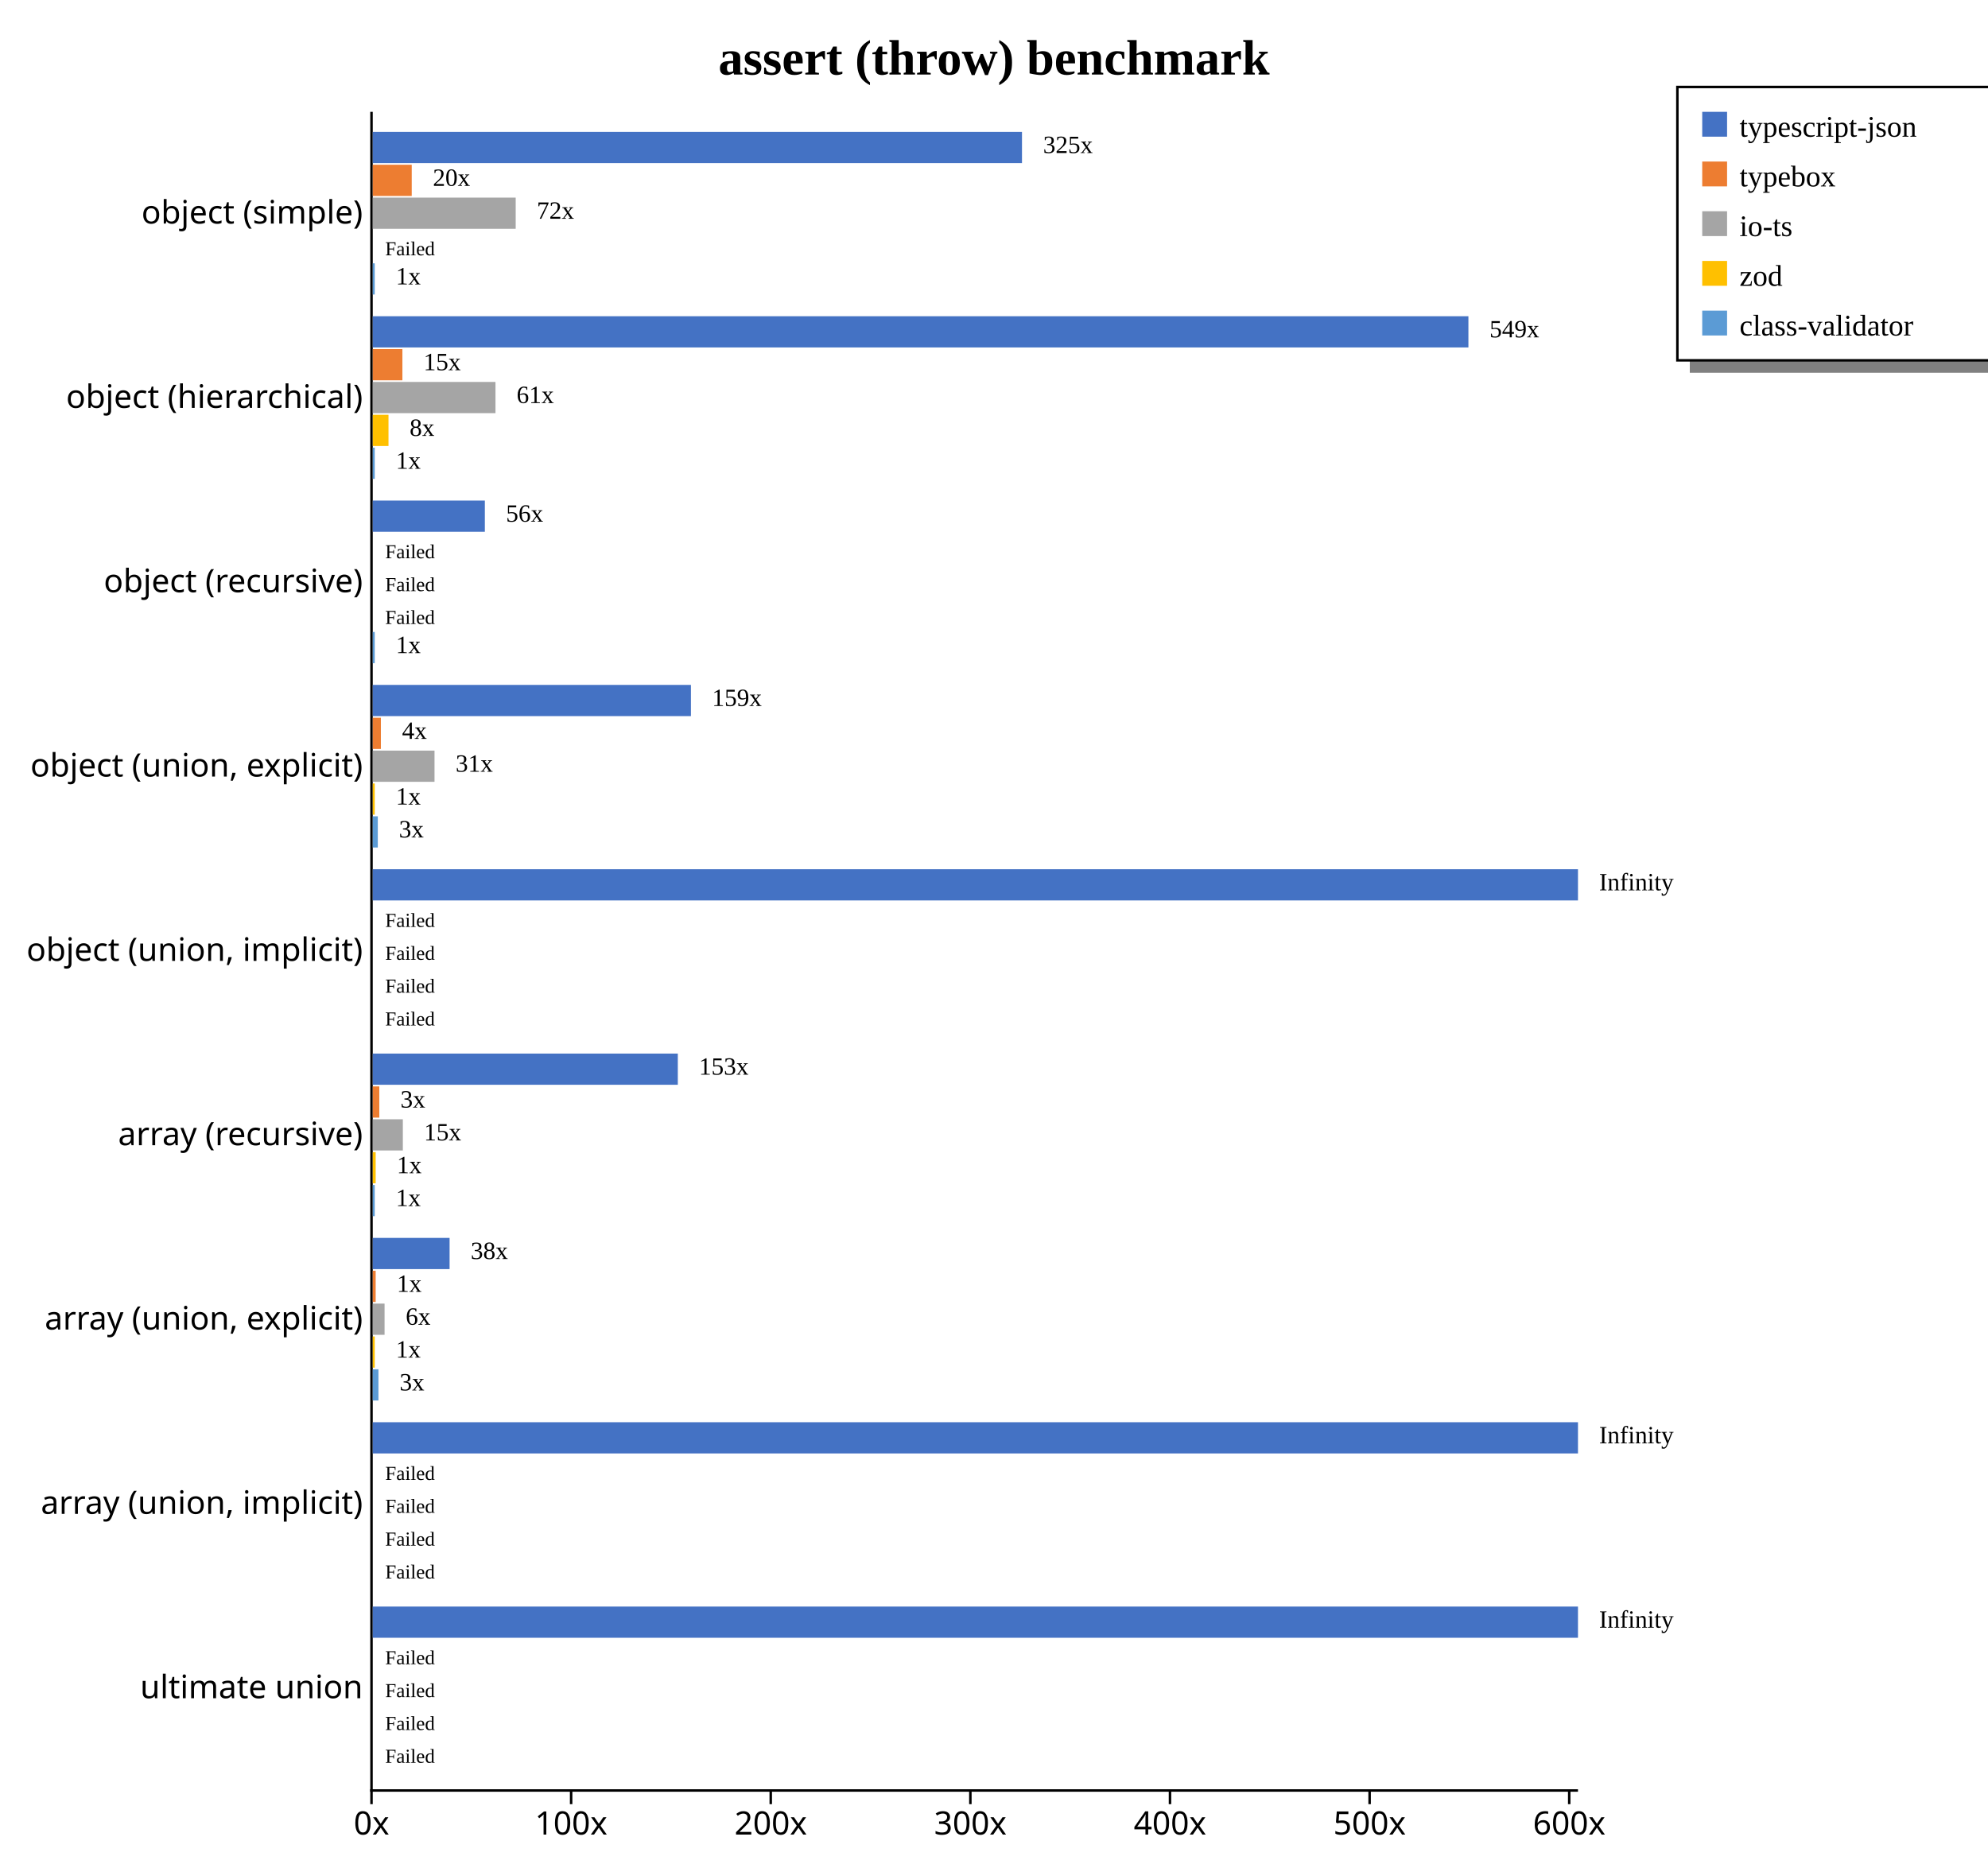
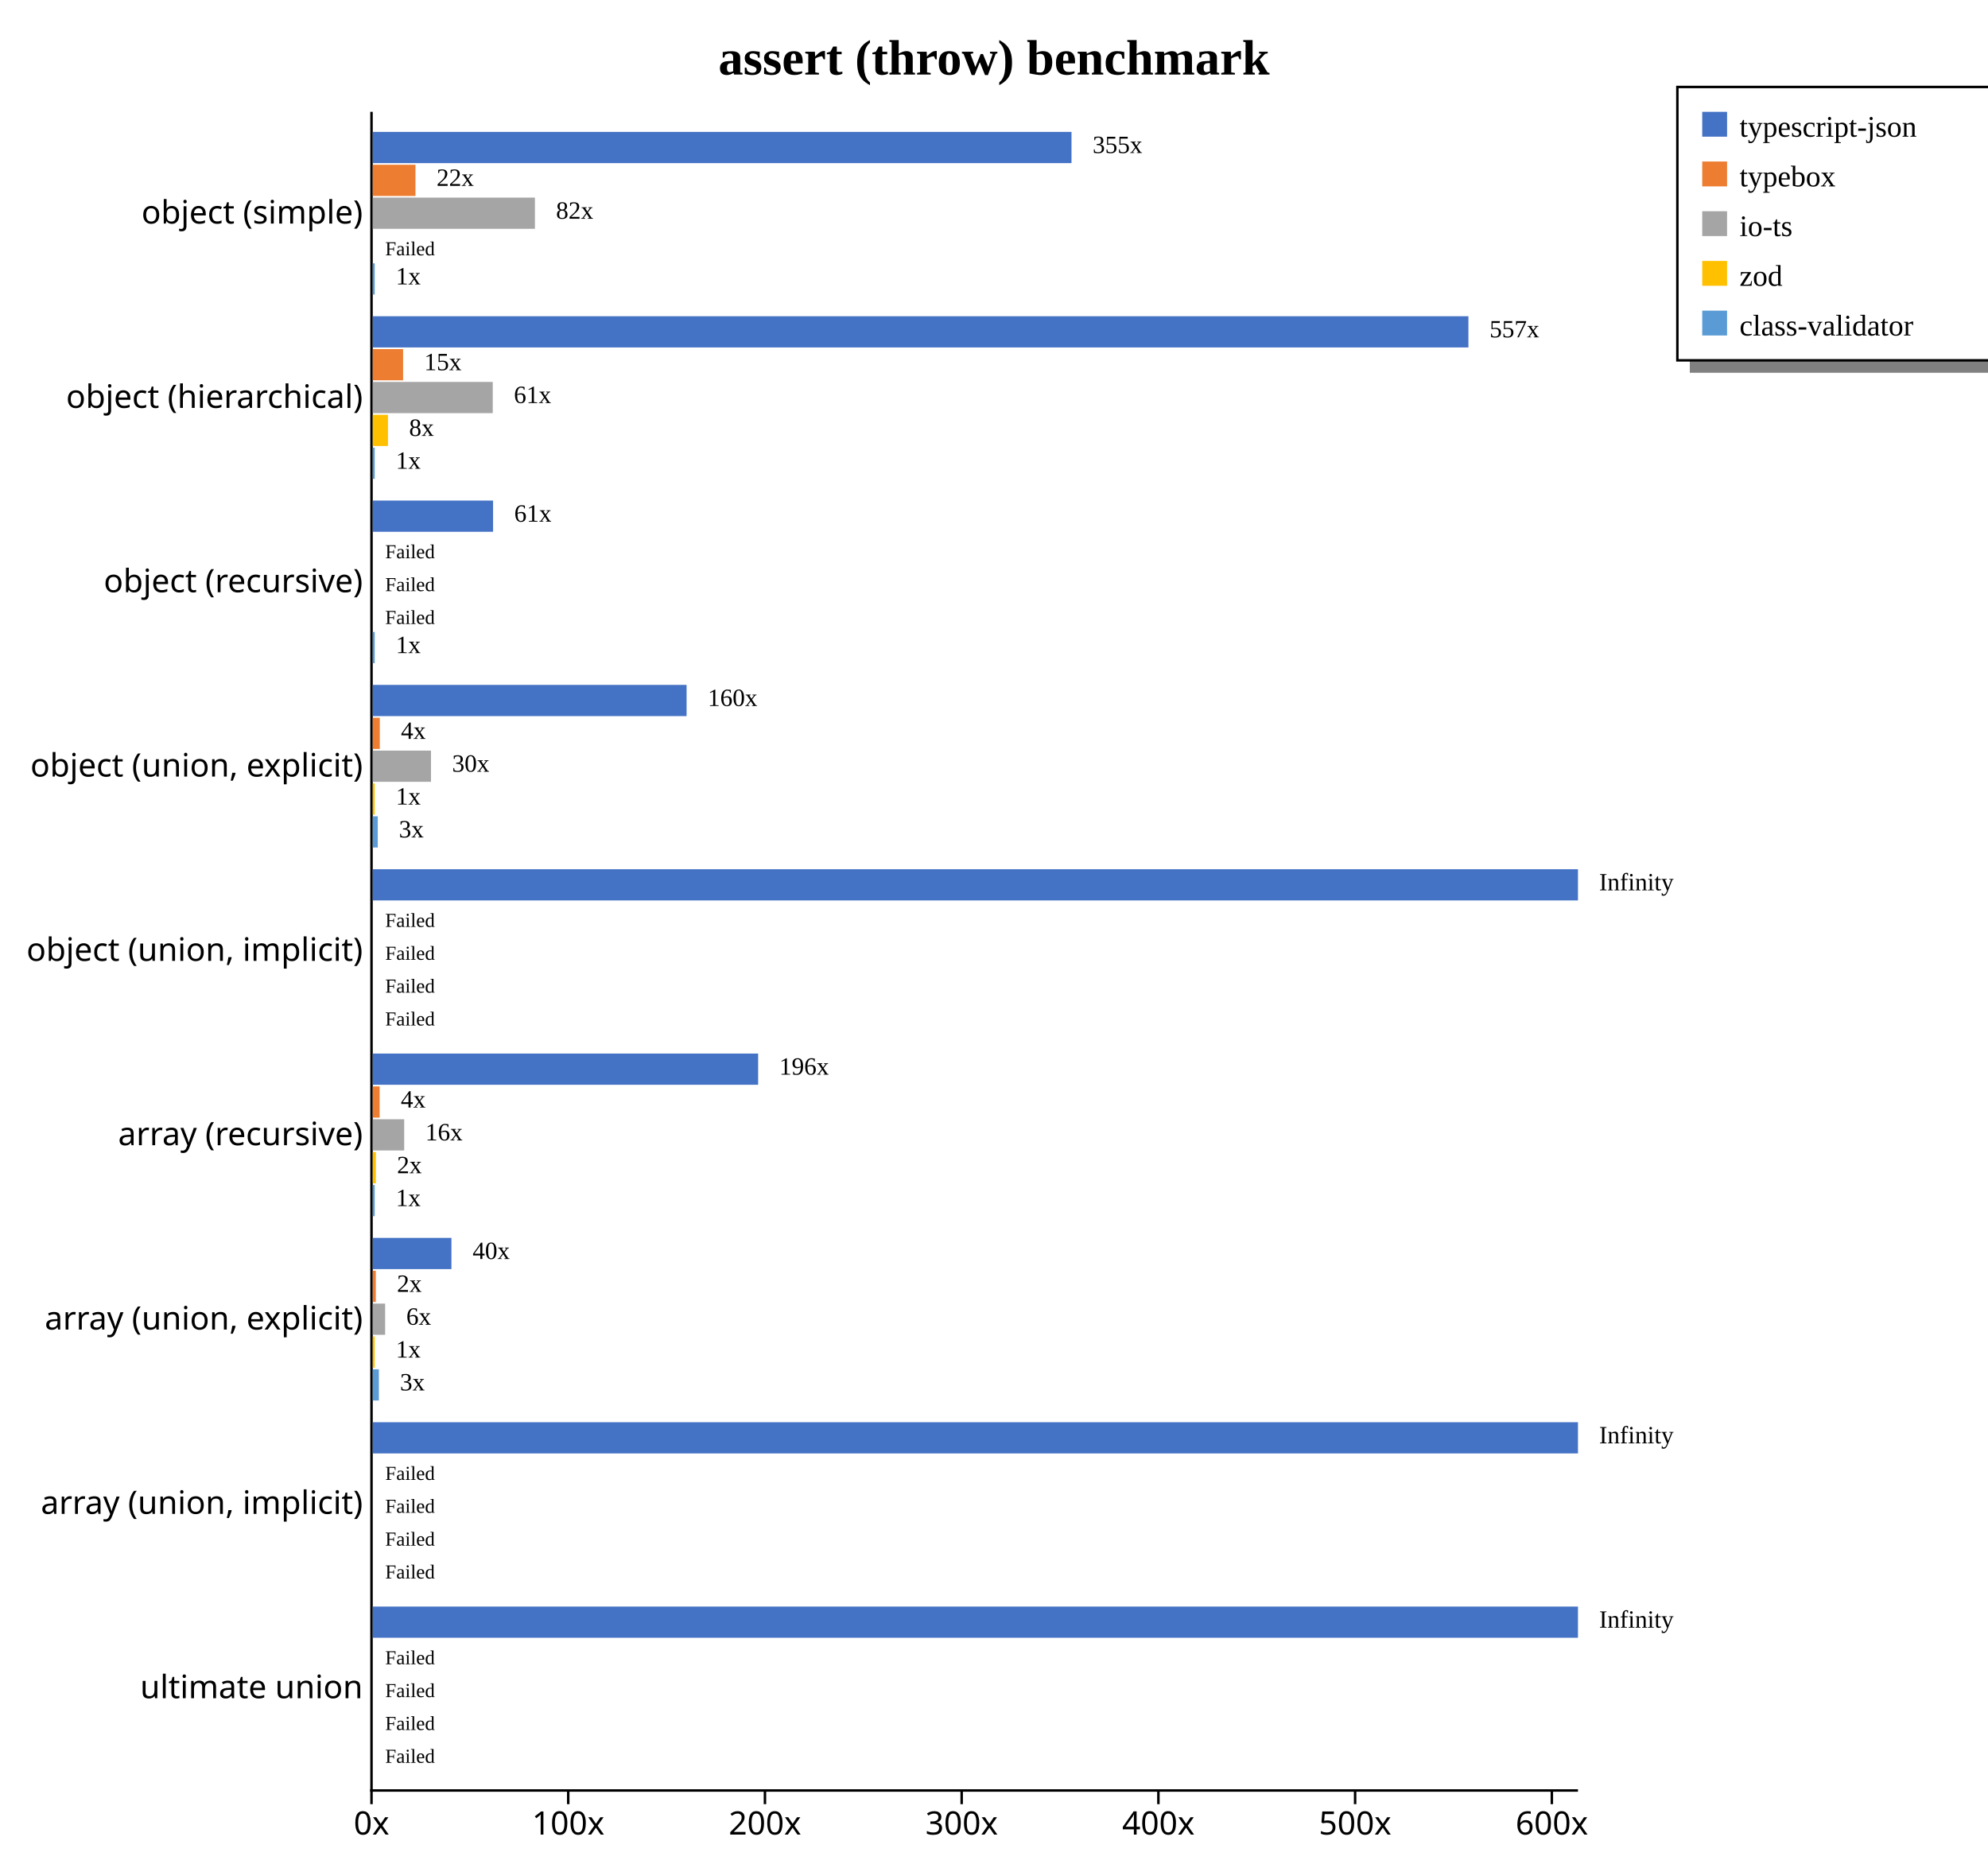
<svg xmlns="http://www.w3.org/2000/svg" width="800" height="750" style="background-color: white;">
  <g class="y axis" transform="translate(149,45)" fill="none" font-size="10" font-family="sans-serif" text-anchor="end" style="font-size: 13px;">
    <path class="domain" stroke="#000" d="M0,0.5H0.5V675.5H0" />
    <g class="tick" opacity="1" transform="translate(0,40.7967)" style="font-size: 13px;">
      <line stroke="#000" x2="0" />
      <text fill="#000" x="-3" dy="0.32em">object (simple)    </text>
    </g>
    <g class="tick" opacity="1" transform="translate(0,114.9725)" style="font-size: 13px;">
      <line stroke="#000" x2="0" />
      <text fill="#000" x="-3" dy="0.32em">object (hierarchical)    </text>
    </g>
    <g class="tick" opacity="1" transform="translate(0,189.1484)" style="font-size: 13px;">
      <line stroke="#000" x2="0" />
      <text fill="#000" x="-3" dy="0.32em">object (recursive)    </text>
    </g>
    <g class="tick" opacity="1" transform="translate(0,263.3242)" style="font-size: 13px;">
      <line stroke="#000" x2="0" />
      <text fill="#000" x="-3" dy="0.32em">object (union, explicit)    </text>
    </g>
    <g class="tick" opacity="1" transform="translate(0,337.5)" style="font-size: 13px;">
      <line stroke="#000" x2="0" />
      <text fill="#000" x="-3" dy="0.32em">object (union, implicit)    </text>
    </g>
    <g class="tick" opacity="1" transform="translate(0,411.6758)" style="font-size: 13px;">
      <line stroke="#000" x2="0" />
      <text fill="#000" x="-3" dy="0.32em">array (recursive)    </text>
    </g>
    <g class="tick" opacity="1" transform="translate(0,485.8516)" style="font-size: 13px;">
      <line stroke="#000" x2="0" />
      <text fill="#000" x="-3" dy="0.32em">array (union, explicit)    </text>
    </g>
    <g class="tick" opacity="1" transform="translate(0,560.0275)" style="font-size: 13px;">
      <line stroke="#000" x2="0" />
      <text fill="#000" x="-3" dy="0.32em">array (union, implicit)    </text>
    </g>
    <g class="tick" opacity="1" transform="translate(0,634.2033)" style="font-size: 13px;">
      <line stroke="#000" x2="0" />
      <text fill="#000" x="-3" dy="0.32em">ultimate union    </text>
    </g>
  </g>
  <g class="x axis" transform="translate(149,720)" fill="none" font-size="10" font-family="sans-serif" text-anchor="middle" style="font-size: 13px;">
    <path class="domain" stroke="#000" d="M0.5,0V0.5H485.5V0" />
    <g class="tick" opacity="1" transform="translate(0.5,0)" style="font-size: 13px;">
      <line stroke="#000" y2="6" />
      <text fill="#000" y="9" dy="0.71em">0x</text>
    </g>
-     <g class="tick" opacity="1" transform="translate(80.82964,0)" style="font-size: 13px;">
+     <g class="tick" opacity="1" transform="translate(79.66395,0)" style="font-size: 13px;">
      <line stroke="#000" y2="6" />
      <text fill="#000" y="9" dy="0.71em">100x</text>
    </g>
-     <g class="tick" opacity="1" transform="translate(161.1593,0)" style="font-size: 13px;">
+     <g class="tick" opacity="1" transform="translate(158.8279,0)" style="font-size: 13px;">
      <line stroke="#000" y2="6" />
      <text fill="#000" y="9" dy="0.71em">200x</text>
    </g>
-     <g class="tick" opacity="1" transform="translate(241.4889,0)" style="font-size: 13px;">
+     <g class="tick" opacity="1" transform="translate(237.9918,0)" style="font-size: 13px;">
      <line stroke="#000" y2="6" />
      <text fill="#000" y="9" dy="0.71em">300x</text>
    </g>
-     <g class="tick" opacity="1" transform="translate(321.8185,0)" style="font-size: 13px;">
+     <g class="tick" opacity="1" transform="translate(317.1558,0)" style="font-size: 13px;">
      <line stroke="#000" y2="6" />
      <text fill="#000" y="9" dy="0.71em">400x</text>
    </g>
-     <g class="tick" opacity="1" transform="translate(402.1482,0)" style="font-size: 13px;">
+     <g class="tick" opacity="1" transform="translate(396.3197,0)" style="font-size: 13px;">
      <line stroke="#000" y2="6" />
      <text fill="#000" y="9" dy="0.71em">500x</text>
    </g>
-     <g class="tick" opacity="1" transform="translate(482.4778,0)" style="font-size: 13px;">
+     <g class="tick" opacity="1" transform="translate(475.4837,0)" style="font-size: 13px;">
      <line stroke="#000" y2="6" />
      <text fill="#000" y="9" dy="0.71em">600x</text>
    </g>
  </g>
  <text transform="translate(400, 30)" style="text-anchor: middle; font-size: 20px; font-weight: bold;">assert (throw) benchmark</text>
  <rect x="680" y="145" width="200" height="5" fill="gray" />
  <rect x="675" y="35" width="200" height="110" fill="none" stroke="black" />
  <rect x="685" y="45" width="10" height="10" style="fill: #4472c4;" />
  <text x="700" y="55" style="font-size: 12px;">typescript-json</text>
  <rect x="685" y="65" width="10" height="10" style="fill: #ed7d31;" />
  <text x="700" y="75" style="font-size: 12px;">typebox</text>
  <rect x="685" y="85" width="10" height="10" style="fill: #a5a5a5;" />
  <text x="700" y="95" style="font-size: 12px;">io-ts</text>
  <rect x="685" y="105" width="10" height="10" style="fill: #ffc000;" />
  <text x="700" y="115" style="font-size: 12px;">zod</text>
  <rect x="685" y="125" width="10" height="10" style="fill: #5b9bd5;" />
  <text x="700" y="135" style="font-size: 12px;">class-validator</text>
  <g style="font-size: 13px;">
    <g style="font-size: 13px;">
-       <rect x="150" y="53.079" width="261.261" height="12.558" fill="#4472c4" />
-       <rect x="150" y="66.298" width="15.685" height="12.558" fill="#ed7d31" />
-       <rect x="150" y="79.517" width="57.519" height="12.558" fill="#a5a5a5" />
+       <rect x="150" y="53.079" width="281.186" height="12.558" fill="#4472c4" />
+       <rect x="150" y="66.298" width="17.188" height="12.558" fill="#ed7d31" />
+       <rect x="150" y="79.517" width="65.259" height="12.558" fill="#a5a5a5" />
      <rect x="150" y="92.737" width="0" height="12.558" fill="#ffc000" />
-       <rect x="150" y="105.956" width="0.803" height="12.558" fill="#5b9bd5" />
-       <text class="label" x="419.761" y="61.579" font-size="10px">325x</text>
-       <text class="label" x="174.185" y="74.798" font-size="10px">20x</text>
-       <text class="label" x="216.019" y="88.017" font-size="10px">72x</text>
+       <rect x="150" y="105.956" width="0.792" height="12.558" fill="#5b9bd5" />
+       <text class="label" x="439.686" y="61.579" font-size="10px">355x</text>
+       <text class="label" x="175.688" y="74.798" font-size="10px">22x</text>
+       <text class="label" x="223.759" y="88.017" font-size="10px">82x</text>
      <text class="label" x="158.5" y="101.237" font-size="10px" />
-       <text class="label" x="159.303" y="114.456" font-size="10px">1x</text>
-       <text class="label" x="416.261" y="63.079" font-size="8px" />
-       <text class="label" x="170.685" y="76.298" font-size="8px" />
-       <text class="label" x="212.519" y="89.517" font-size="8px" />
+       <text class="label" x="159.292" y="114.456" font-size="10px">1x</text>
+       <text class="label" x="436.186" y="63.079" font-size="8px" />
+       <text class="label" x="172.188" y="76.298" font-size="8px" />
+       <text class="label" x="220.259" y="89.517" font-size="8px" />
      <text class="label" x="155" y="102.737" font-size="8px">Failed</text>
-       <text class="label" x="155.803" y="115.956" font-size="8px" />
+       <text class="label" x="155.792" y="115.956" font-size="8px" />
    </g>
    <g style="font-size: 13px;">
      <rect x="150" y="127.254" width="440.909" height="12.558" fill="#4472c4" />
-       <rect x="150" y="140.474" width="11.933" height="12.558" fill="#ed7d31" />
-       <rect x="150" y="153.693" width="49.388" height="12.558" fill="#a5a5a5" />
-       <rect x="150" y="166.913" width="6.335" height="12.558" fill="#ffc000" />
-       <rect x="150" y="180.132" width="0.803" height="12.558" fill="#5b9bd5" />
-       <text class="label" x="599.409" y="135.754" font-size="10px">549x</text>
-       <text class="label" x="170.433" y="148.974" font-size="10px">15x</text>
-       <text class="label" x="207.888" y="162.193" font-size="10px">61x</text>
-       <text class="label" x="164.835" y="175.413" font-size="10px">8x</text>
-       <text class="label" x="159.303" y="188.632" font-size="10px">1x</text>
+       <rect x="150" y="140.474" width="12.211" height="12.558" fill="#ed7d31" />
+       <rect x="150" y="153.693" width="48.29" height="12.558" fill="#a5a5a5" />
+       <rect x="150" y="166.913" width="6.126" height="12.558" fill="#ffc000" />
+       <rect x="150" y="180.132" width="0.792" height="12.558" fill="#5b9bd5" />
+       <text class="label" x="599.409" y="135.754" font-size="10px">557x</text>
+       <text class="label" x="170.711" y="148.974" font-size="10px">15x</text>
+       <text class="label" x="206.79" y="162.193" font-size="10px">61x</text>
+       <text class="label" x="164.626" y="175.413" font-size="10px">8x</text>
+       <text class="label" x="159.292" y="188.632" font-size="10px">1x</text>
      <text class="label" x="595.909" y="137.254" font-size="8px" />
-       <text class="label" x="166.933" y="150.474" font-size="8px" />
-       <text class="label" x="204.388" y="163.693" font-size="8px" />
-       <text class="label" x="161.335" y="176.913" font-size="8px" />
-       <text class="label" x="155.803" y="190.132" font-size="8px" />
-     </g>
-     <g style="font-size: 13px;">
-       <rect x="150" y="201.43" width="45.109" height="12.558" fill="#4472c4" />
+       <text class="label" x="167.211" y="150.474" font-size="8px" />
+       <text class="label" x="203.29" y="163.693" font-size="8px" />
+       <text class="label" x="161.126" y="176.913" font-size="8px" />
+       <text class="label" x="155.792" y="190.132" font-size="8px" />
+     </g>
+     <g style="font-size: 13px;">
+       <rect x="150" y="201.43" width="48.424" height="12.558" fill="#4472c4" />
      <rect x="150" y="214.65" width="0" height="12.558" fill="#ed7d31" />
      <rect x="150" y="227.869" width="0" height="12.558" fill="#a5a5a5" />
      <rect x="150" y="241.089" width="0" height="12.558" fill="#ffc000" />
-       <rect x="150" y="254.308" width="0.803" height="12.558" fill="#5b9bd5" />
-       <text class="label" x="203.609" y="209.93" font-size="10px">56x</text>
+       <rect x="150" y="254.308" width="0.792" height="12.558" fill="#5b9bd5" />
+       <text class="label" x="206.924" y="209.93" font-size="10px">61x</text>
      <text class="label" x="158.5" y="223.15" font-size="10px" />
      <text class="label" x="158.5" y="236.369" font-size="10px" />
      <text class="label" x="158.5" y="249.589" font-size="10px" />
-       <text class="label" x="159.303" y="262.808" font-size="10px">1x</text>
-       <text class="label" x="200.109" y="211.43" font-size="8px" />
+       <text class="label" x="159.292" y="262.808" font-size="10px">1x</text>
+       <text class="label" x="203.424" y="211.43" font-size="8px" />
      <text class="label" x="155" y="224.65" font-size="8px">Failed</text>
      <text class="label" x="155" y="237.869" font-size="8px">Failed</text>
      <text class="label" x="155" y="251.089" font-size="8px">Failed</text>
-       <text class="label" x="155.803" y="264.308" font-size="8px" />
-     </g>
-     <g style="font-size: 13px;">
-       <rect x="150" y="275.606" width="128.04" height="12.558" fill="#4472c4" />
-       <rect x="150" y="288.825" width="3.273" height="12.558" fill="#ed7d31" />
-       <rect x="150" y="302.045" width="24.854" height="12.558" fill="#a5a5a5" />
-       <rect x="150" y="315.264" width="0.803" height="12.558" fill="#ffc000" />
-       <rect x="150" y="328.484" width="2.034" height="12.558" fill="#5b9bd5" />
-       <text class="label" x="286.54" y="284.106" font-size="10px">159x</text>
-       <text class="label" x="161.773" y="297.325" font-size="10px">4x</text>
-       <text class="label" x="183.354" y="310.545" font-size="10px">31x</text>
-       <text class="label" x="159.303" y="323.764" font-size="10px">1x</text>
-       <text class="label" x="160.534" y="336.984" font-size="10px">3x</text>
-       <text class="label" x="283.04" y="285.606" font-size="8px" />
-       <text class="label" x="158.273" y="298.825" font-size="8px" />
-       <text class="label" x="179.854" y="312.045" font-size="8px" />
-       <text class="label" x="155.803" y="325.264" font-size="8px" />
-       <text class="label" x="157.034" y="338.484" font-size="8px" />
+       <text class="label" x="155.792" y="264.308" font-size="8px" />
+     </g>
+     <g style="font-size: 13px;">
+       <rect x="150" y="275.606" width="126.289" height="12.558" fill="#4472c4" />
+       <rect x="150" y="288.825" width="2.831" height="12.558" fill="#ed7d31" />
+       <rect x="150" y="302.045" width="23.434" height="12.558" fill="#a5a5a5" />
+       <rect x="150" y="315.264" width="0.792" height="12.558" fill="#ffc000" />
+       <rect x="150" y="328.484" width="2.021" height="12.558" fill="#5b9bd5" />
+       <text class="label" x="284.789" y="284.106" font-size="10px">160x</text>
+       <text class="label" x="161.331" y="297.325" font-size="10px">4x</text>
+       <text class="label" x="181.934" y="310.545" font-size="10px">30x</text>
+       <text class="label" x="159.292" y="323.764" font-size="10px">1x</text>
+       <text class="label" x="160.521" y="336.984" font-size="10px">3x</text>
+       <text class="label" x="281.289" y="285.606" font-size="8px" />
+       <text class="label" x="157.831" y="298.825" font-size="8px" />
+       <text class="label" x="178.434" y="312.045" font-size="8px" />
+       <text class="label" x="155.792" y="325.264" font-size="8px" />
+       <text class="label" x="157.021" y="338.484" font-size="8px" />
    </g>
    <g style="font-size: 13px;">
      <rect x="150" y="349.782" width="485" height="12.558" fill="#4472c4" />
      <rect x="150" y="363.001" width="0" height="12.558" fill="#ed7d31" />
      <rect x="150" y="376.221" width="0" height="12.558" fill="#a5a5a5" />
      <rect x="150" y="389.44" width="0" height="12.558" fill="#ffc000" />
      <rect x="150" y="402.66" width="0" height="12.558" fill="#5b9bd5" />
      <text class="label" x="643.5" y="358.282" font-size="10px">Infinity</text>
      <text class="label" x="158.5" y="371.501" font-size="10px" />
      <text class="label" x="158.5" y="384.721" font-size="10px" />
      <text class="label" x="158.5" y="397.94" font-size="10px" />
      <text class="label" x="158.5" y="411.16" font-size="10px" />
      <text class="label" x="640" y="359.782" font-size="8px" />
      <text class="label" x="155" y="373.001" font-size="8px">Failed</text>
      <text class="label" x="155" y="386.221" font-size="8px">Failed</text>
      <text class="label" x="155" y="399.44" font-size="8px">Failed</text>
      <text class="label" x="155" y="412.66" font-size="8px">Failed</text>
    </g>
    <g style="font-size: 13px;">
-       <rect x="150" y="423.958" width="122.762" height="12.558" fill="#4472c4" />
-       <rect x="150" y="437.177" width="2.635" height="12.558" fill="#ed7d31" />
-       <rect x="150" y="450.397" width="12.108" height="12.558" fill="#a5a5a5" />
-       <rect x="150" y="463.616" width="1.174" height="12.558" fill="#ffc000" />
-       <rect x="150" y="476.835" width="0.803" height="12.558" fill="#5b9bd5" />
-       <text class="label" x="281.262" y="432.458" font-size="10px">153x</text>
-       <text class="label" x="161.135" y="445.677" font-size="10px">3x</text>
-       <text class="label" x="170.608" y="458.897" font-size="10px">15x</text>
-       <text class="label" x="159.674" y="472.116" font-size="10px">1x</text>
-       <text class="label" x="159.303" y="485.335" font-size="10px">1x</text>
-       <text class="label" x="277.762" y="433.958" font-size="8px" />
-       <text class="label" x="157.635" y="447.177" font-size="8px" />
-       <text class="label" x="167.108" y="460.397" font-size="8px" />
-       <text class="label" x="156.174" y="473.616" font-size="8px" />
-       <text class="label" x="155.803" y="486.835" font-size="8px" />
-     </g>
-     <g style="font-size: 13px;">
-       <rect x="150" y="498.134" width="30.919" height="12.558" fill="#4472c4" />
-       <rect x="150" y="511.353" width="1.171" height="12.558" fill="#ed7d31" />
-       <rect x="150" y="524.572" width="4.752" height="12.558" fill="#a5a5a5" />
-       <rect x="150" y="537.792" width="0.803" height="12.558" fill="#ffc000" />
-       <rect x="150" y="551.011" width="2.29" height="12.558" fill="#5b9bd5" />
-       <text class="label" x="189.419" y="506.634" font-size="10px">38x</text>
-       <text class="label" x="159.671" y="519.853" font-size="10px">1x</text>
-       <text class="label" x="163.252" y="533.072" font-size="10px">6x</text>
-       <text class="label" x="159.303" y="546.292" font-size="10px">1x</text>
-       <text class="label" x="160.79" y="559.511" font-size="10px">3x</text>
-       <text class="label" x="185.919" y="508.134" font-size="8px" />
-       <text class="label" x="156.171" y="521.353" font-size="8px" />
-       <text class="label" x="159.752" y="534.572" font-size="8px" />
-       <text class="label" x="155.803" y="547.792" font-size="8px" />
-       <text class="label" x="157.29" y="561.011" font-size="8px" />
+       <rect x="150" y="423.958" width="155.084" height="12.558" fill="#4472c4" />
+       <rect x="150" y="437.177" width="2.774" height="12.558" fill="#ed7d31" />
+       <rect x="150" y="450.397" width="12.656" height="12.558" fill="#a5a5a5" />
+       <rect x="150" y="463.616" width="1.246" height="12.558" fill="#ffc000" />
+       <rect x="150" y="476.835" width="0.792" height="12.558" fill="#5b9bd5" />
+       <text class="label" x="313.584" y="432.458" font-size="10px">196x</text>
+       <text class="label" x="161.274" y="445.677" font-size="10px">4x</text>
+       <text class="label" x="171.156" y="458.897" font-size="10px">16x</text>
+       <text class="label" x="159.746" y="472.116" font-size="10px">2x</text>
+       <text class="label" x="159.292" y="485.335" font-size="10px">1x</text>
+       <text class="label" x="310.084" y="433.958" font-size="8px" />
+       <text class="label" x="157.774" y="447.177" font-size="8px" />
+       <text class="label" x="167.656" y="460.397" font-size="8px" />
+       <text class="label" x="156.246" y="473.616" font-size="8px" />
+       <text class="label" x="155.792" y="486.835" font-size="8px" />
+     </g>
+     <g style="font-size: 13px;">
+       <rect x="150" y="498.134" width="31.664" height="12.558" fill="#4472c4" />
+       <rect x="150" y="511.353" width="1.228" height="12.558" fill="#ed7d31" />
+       <rect x="150" y="524.572" width="4.986" height="12.558" fill="#a5a5a5" />
+       <rect x="150" y="537.792" width="0.792" height="12.558" fill="#ffc000" />
+       <rect x="150" y="551.011" width="2.46" height="12.558" fill="#5b9bd5" />
+       <text class="label" x="190.164" y="506.634" font-size="10px">40x</text>
+       <text class="label" x="159.728" y="519.853" font-size="10px">2x</text>
+       <text class="label" x="163.486" y="533.072" font-size="10px">6x</text>
+       <text class="label" x="159.292" y="546.292" font-size="10px">1x</text>
+       <text class="label" x="160.96" y="559.511" font-size="10px">3x</text>
+       <text class="label" x="186.664" y="508.134" font-size="8px" />
+       <text class="label" x="156.228" y="521.353" font-size="8px" />
+       <text class="label" x="159.986" y="534.572" font-size="8px" />
+       <text class="label" x="155.792" y="547.792" font-size="8px" />
+       <text class="label" x="157.46" y="561.011" font-size="8px" />
    </g>
    <g style="font-size: 13px;">
      <rect x="150" y="572.309" width="485" height="12.558" fill="#4472c4" />
      <rect x="150" y="585.529" width="0" height="12.558" fill="#ed7d31" />
      <rect x="150" y="598.748" width="0" height="12.558" fill="#a5a5a5" />
      <rect x="150" y="611.968" width="0" height="12.558" fill="#ffc000" />
      <rect x="150" y="625.187" width="0" height="12.558" fill="#5b9bd5" />
      <text class="label" x="643.5" y="580.809" font-size="10px">Infinity</text>
      <text class="label" x="158.5" y="594.029" font-size="10px" />
      <text class="label" x="158.5" y="607.248" font-size="10px" />
      <text class="label" x="158.5" y="620.468" font-size="10px" />
      <text class="label" x="158.5" y="633.687" font-size="10px" />
      <text class="label" x="640" y="582.309" font-size="8px" />
      <text class="label" x="155" y="595.529" font-size="8px">Failed</text>
      <text class="label" x="155" y="608.748" font-size="8px">Failed</text>
      <text class="label" x="155" y="621.968" font-size="8px">Failed</text>
      <text class="label" x="155" y="635.187" font-size="8px">Failed</text>
    </g>
    <g style="font-size: 13px;">
      <rect x="150" y="646.485" width="485" height="12.558" fill="#4472c4" />
      <rect x="150" y="659.705" width="0" height="12.558" fill="#ed7d31" />
      <rect x="150" y="672.924" width="0" height="12.558" fill="#a5a5a5" />
      <rect x="150" y="686.144" width="0" height="12.558" fill="#ffc000" />
      <rect x="150" y="699.363" width="0" height="12.558" fill="#5b9bd5" />
      <text class="label" x="643.5" y="654.985" font-size="10px">Infinity</text>
      <text class="label" x="158.5" y="668.205" font-size="10px" />
      <text class="label" x="158.5" y="681.424" font-size="10px" />
      <text class="label" x="158.5" y="694.644" font-size="10px" />
      <text class="label" x="158.5" y="707.863" font-size="10px" />
      <text class="label" x="640" y="656.485" font-size="8px" />
      <text class="label" x="155" y="669.705" font-size="8px">Failed</text>
      <text class="label" x="155" y="682.924" font-size="8px">Failed</text>
      <text class="label" x="155" y="696.144" font-size="8px">Failed</text>
      <text class="label" x="155" y="709.363" font-size="8px">Failed</text>
    </g>
  </g>
</svg>
